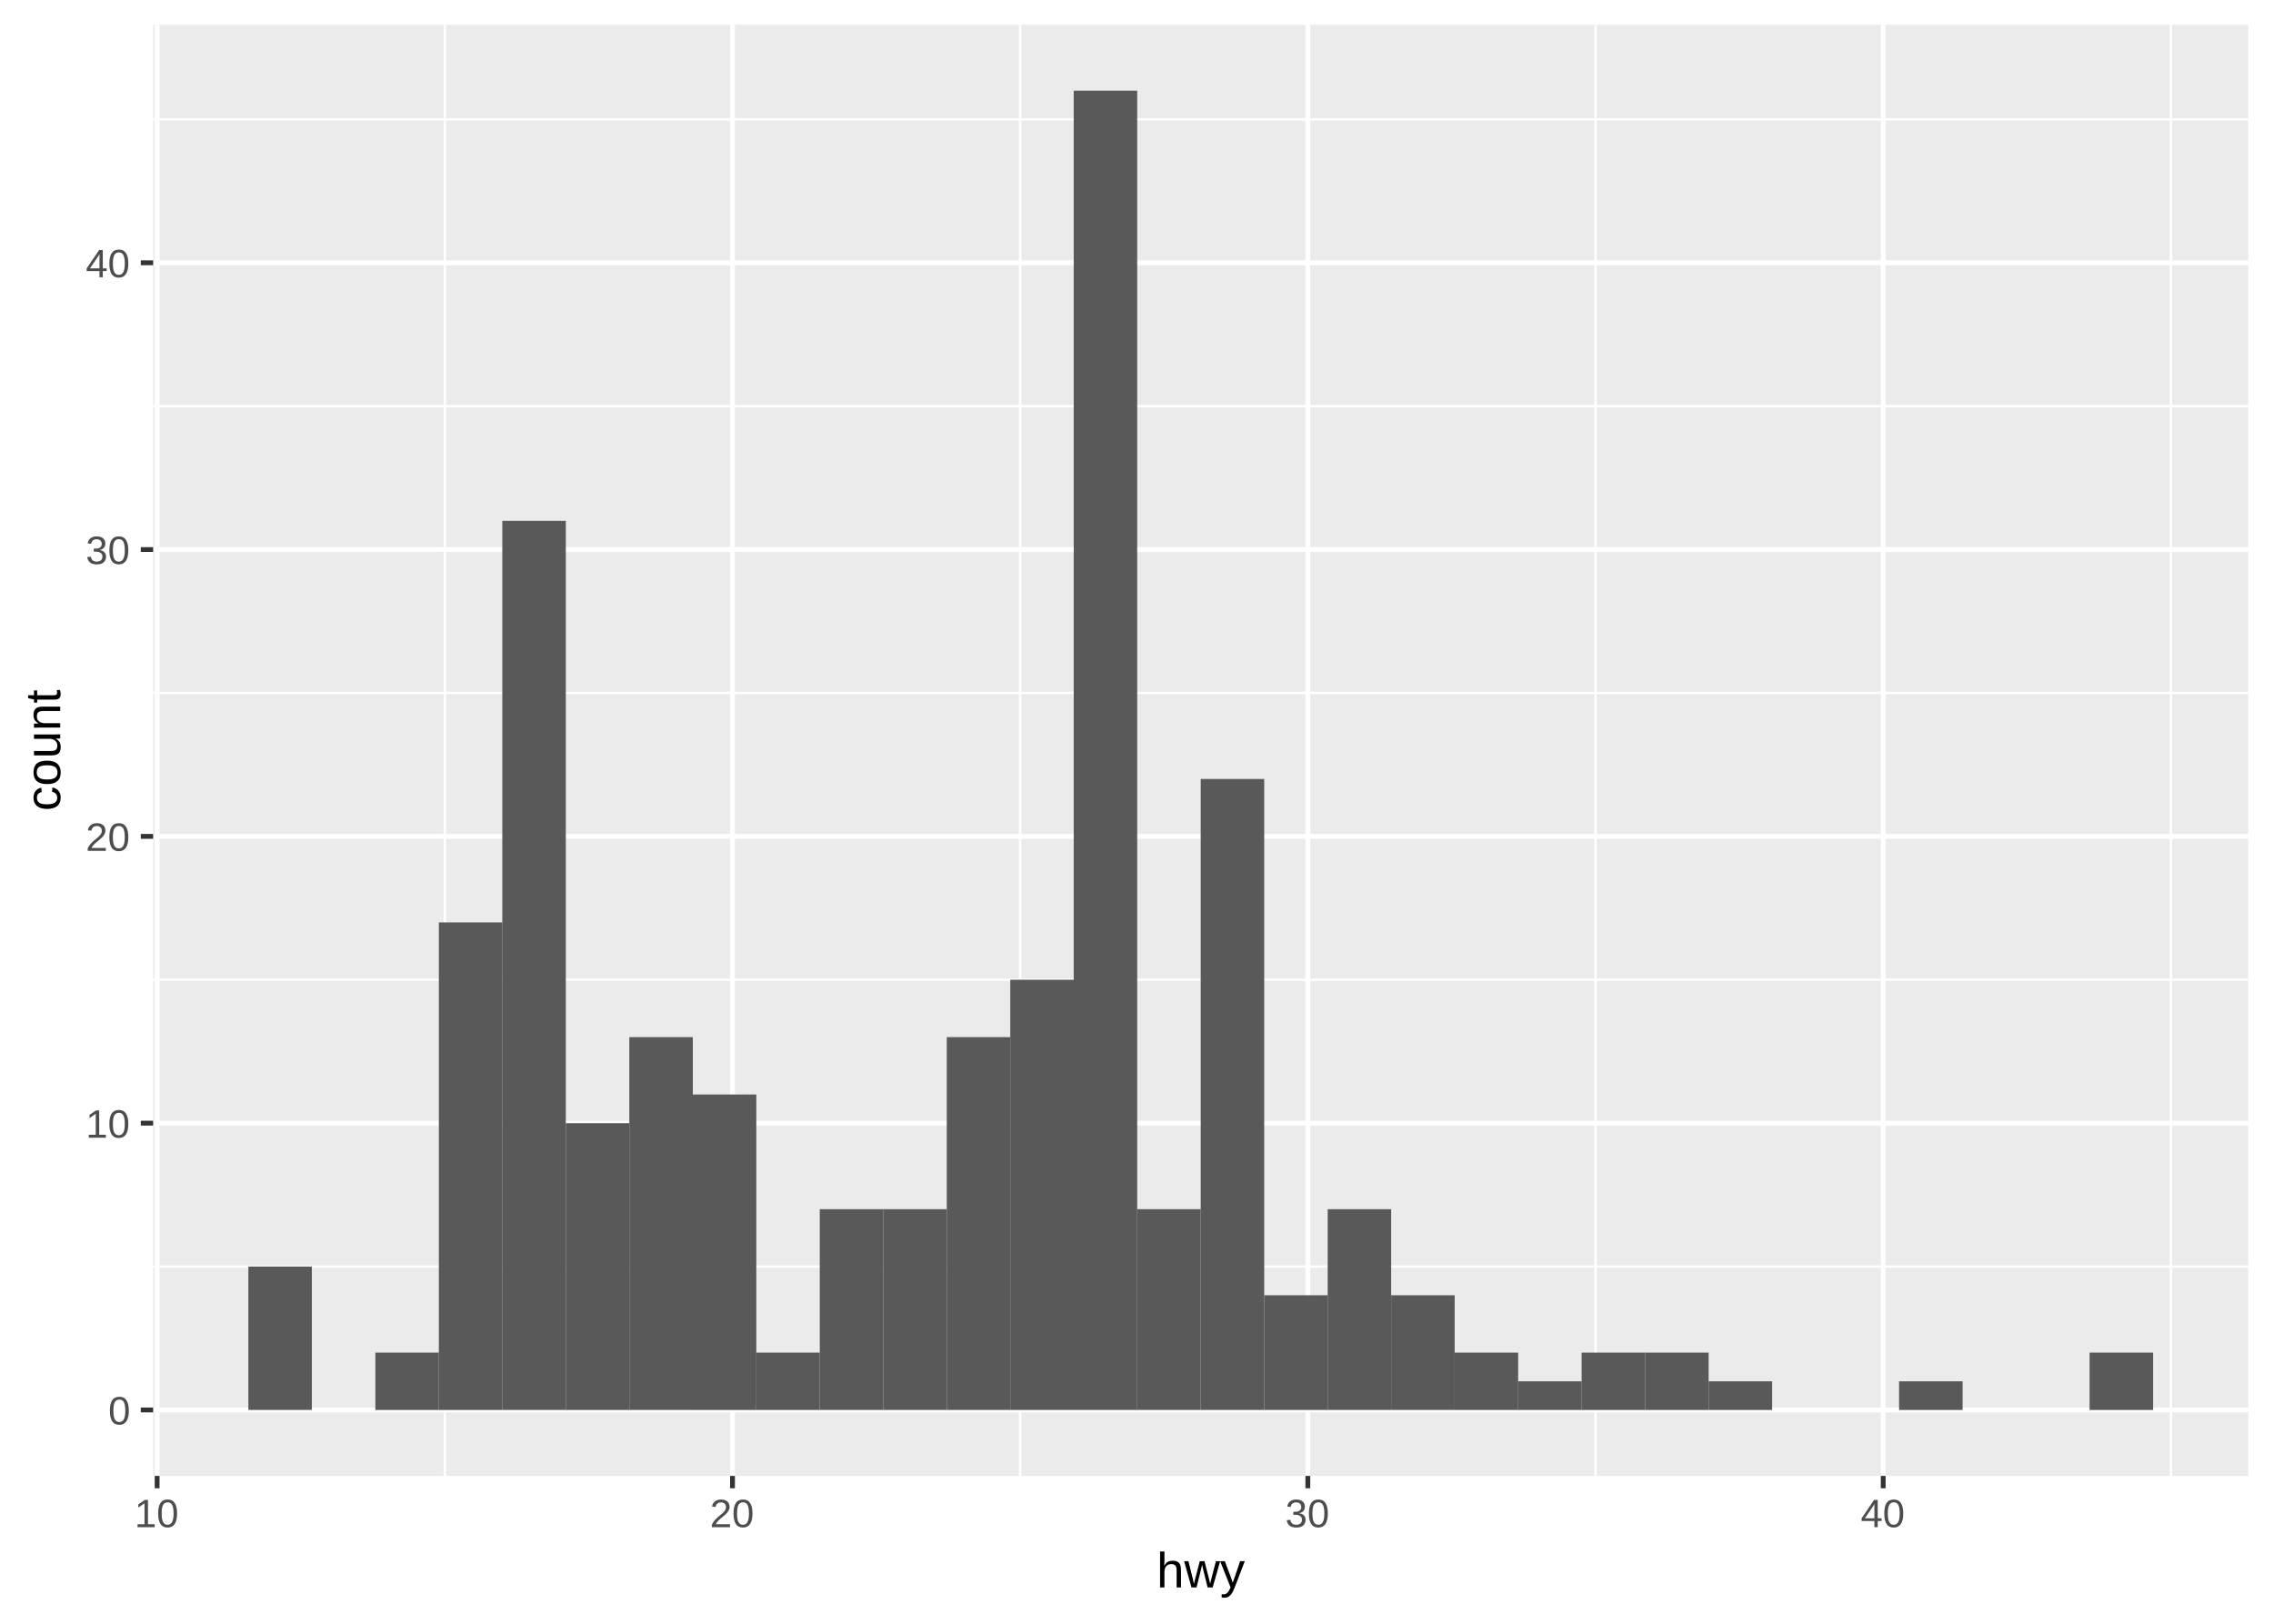
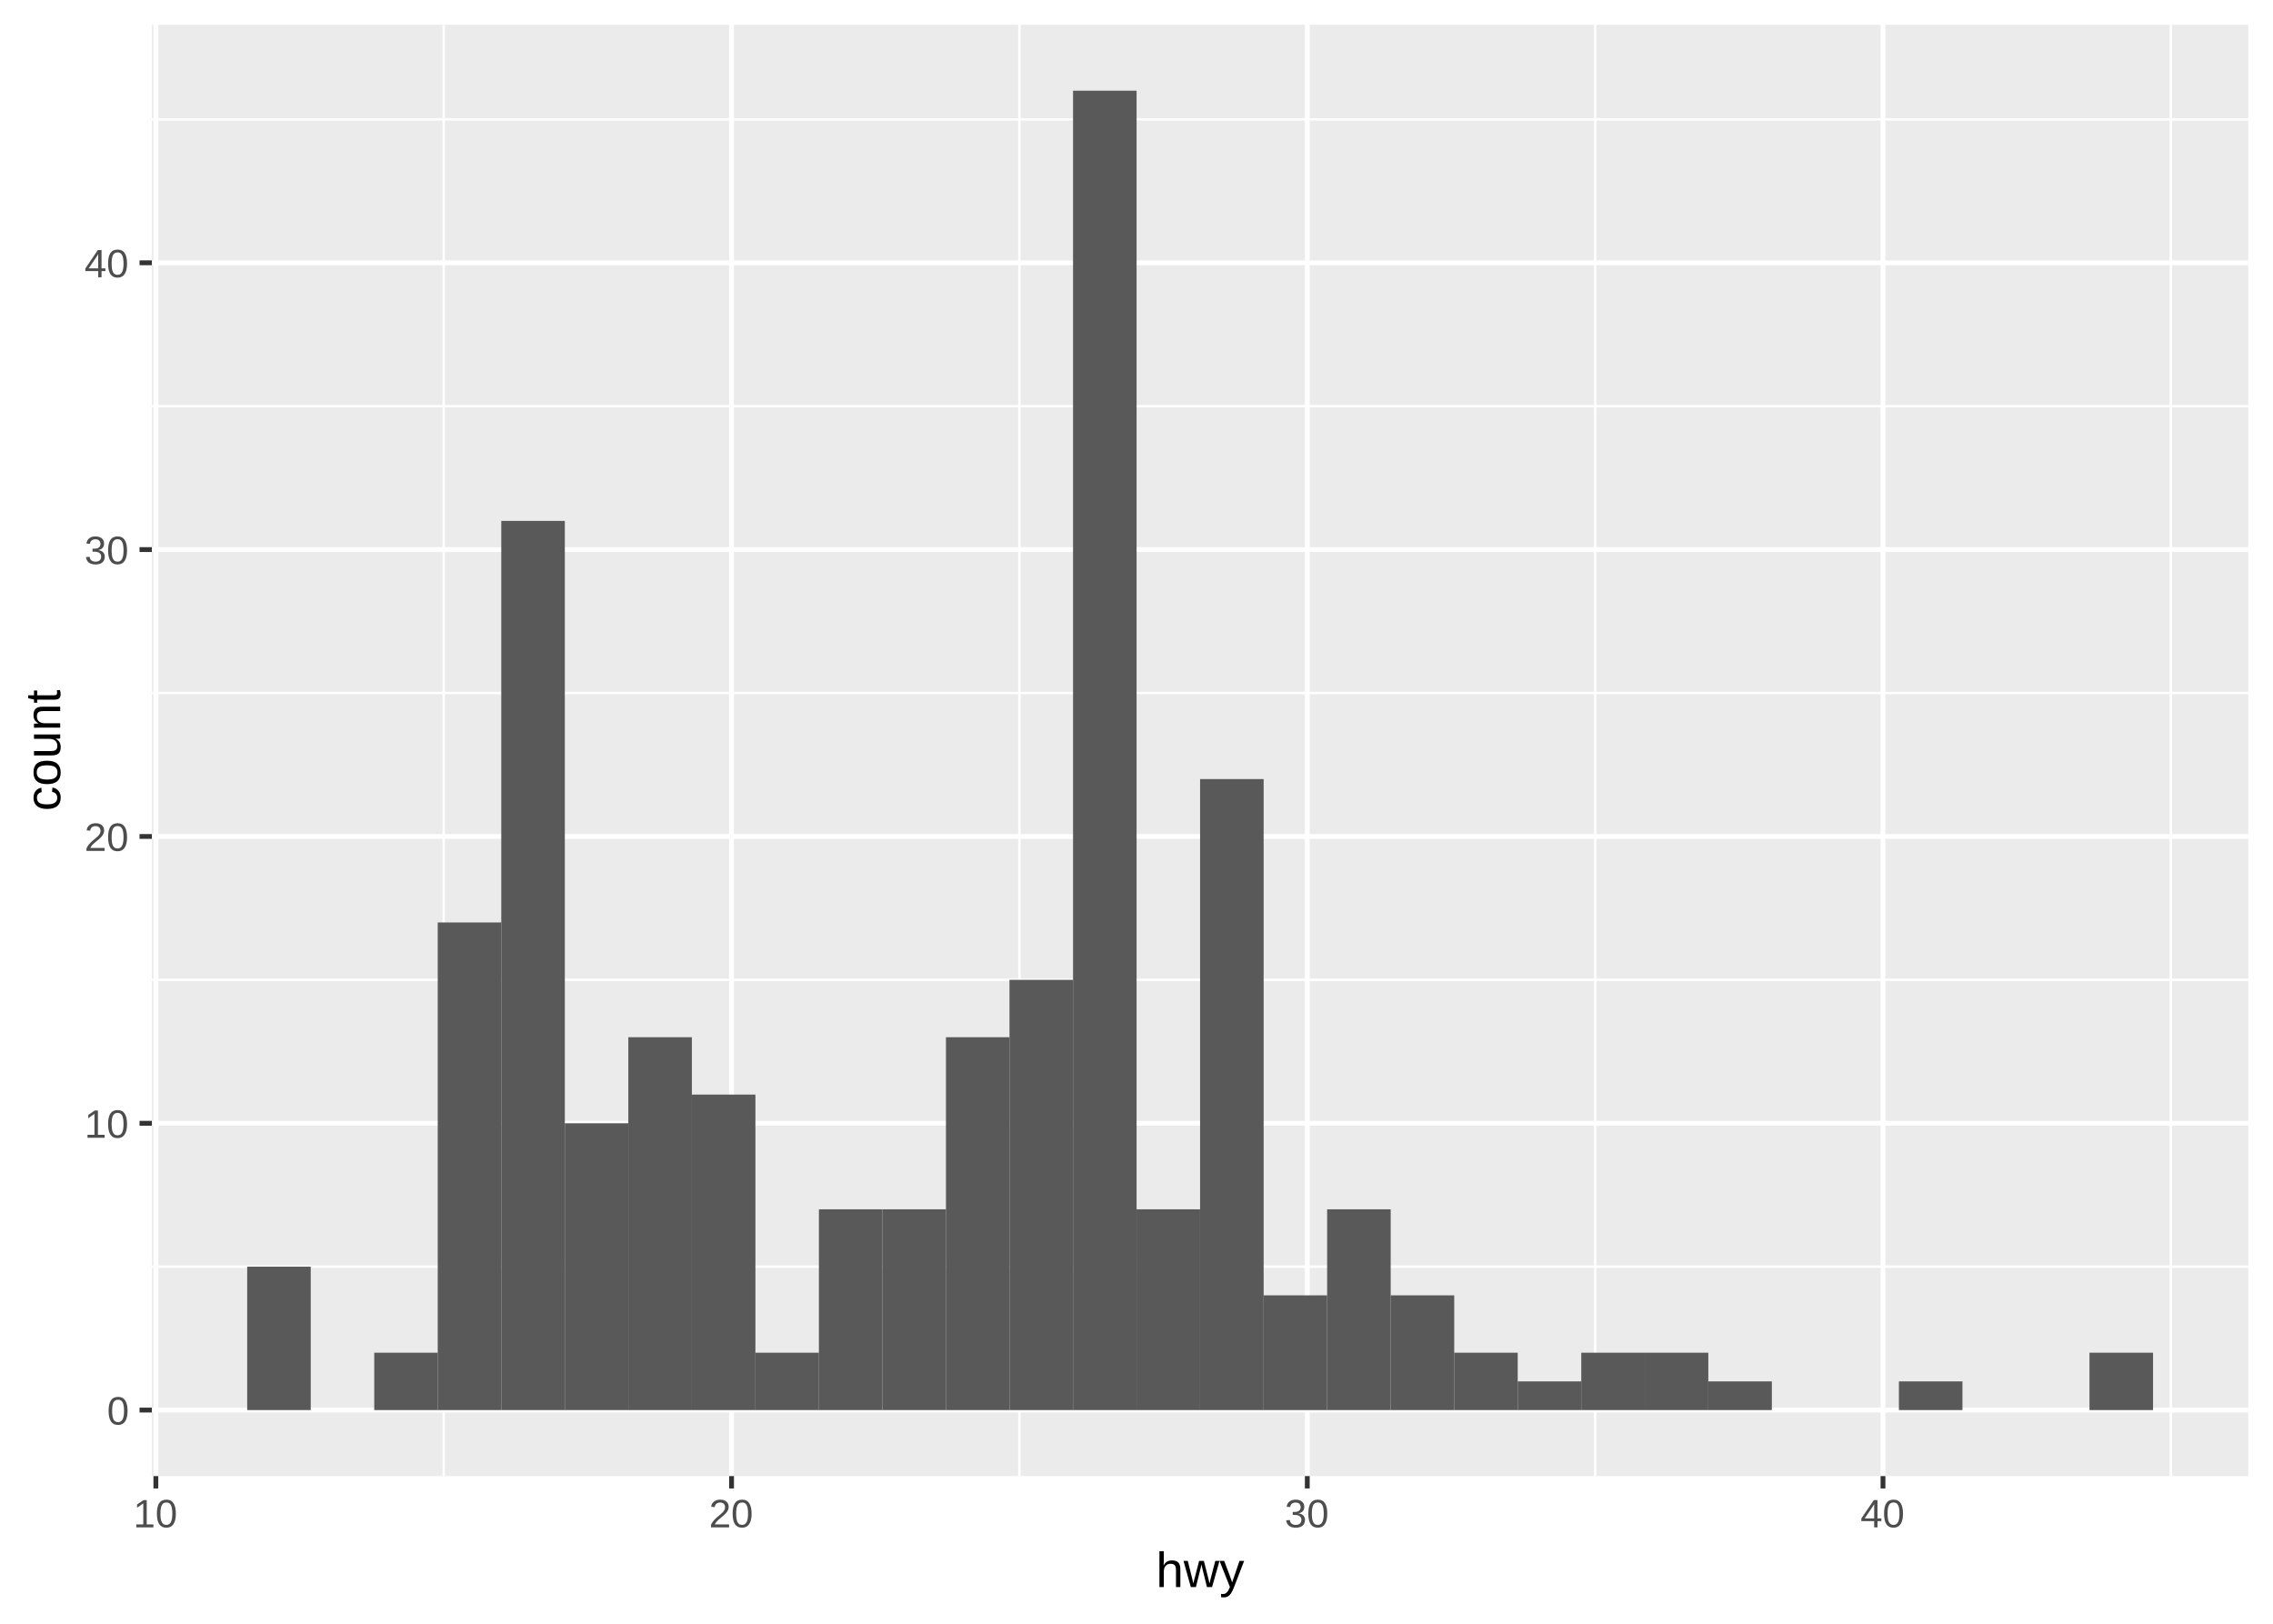
<svg xmlns="http://www.w3.org/2000/svg" viewBox="0 0 504.00 360.00">
  <defs>
    <style type="text/css">
    line, polyline, path, rect, circle {
      fill: none;
      stroke: #000000;
      stroke-linecap: round;
      stroke-linejoin: round;
      stroke-miterlimit: 10.00;
    }
  </style>
  </defs>
  <rect width="100%" height="100%" style="stroke: none; fill: #FFFFFF;" />
  <rect x="0.00" y="0.00" width="504.00" height="360.00" style="stroke-width: 1.07; stroke: #FFFFFF; fill: #FFFFFF;" />
  <defs>
-     <clipPath id="cpMzMuOTU2Mnw0OTguNTIxfDMyNy4yMjl8NS40Nzk0NQ==">
-       <rect x="33.96" y="5.48" width="464.56" height="321.75" />
+     <clipPath id="cpMzMuNjc2NHw0OTguNTIxfDMyNy4yNTd8NS40Nzk0NQ==">
+       <rect x="33.68" y="5.48" width="464.84" height="321.78" />
    </clipPath>
  </defs>
-   <rect x="33.96" y="5.48" width="464.56" height="321.75" style="stroke-width: 1.07; stroke: none; fill: #EBEBEB;" clip-path="url(#cpMzMuOTU2Mnw0OTguNTIxfDMyNy4yMjl8NS40Nzk0NQ==)" />
-   <polyline points="33.96,280.81 498.52,280.81 " style="stroke-width: 0.53; stroke: #FFFFFF; stroke-linecap: butt;" clip-path="url(#cpMzMuOTU2Mnw0OTguNTIxfDMyNy4yMjl8NS40Nzk0NQ==)" />
-   <polyline points="33.96,217.22 498.52,217.22 " style="stroke-width: 0.53; stroke: #FFFFFF; stroke-linecap: butt;" clip-path="url(#cpMzMuOTU2Mnw0OTguNTIxfDMyNy4yMjl8NS40Nzk0NQ==)" />
-   <polyline points="33.96,153.64 498.52,153.64 " style="stroke-width: 0.53; stroke: #FFFFFF; stroke-linecap: butt;" clip-path="url(#cpMzMuOTU2Mnw0OTguNTIxfDMyNy4yMjl8NS40Nzk0NQ==)" />
-   <polyline points="33.96,90.05 498.52,90.05 " style="stroke-width: 0.53; stroke: #FFFFFF; stroke-linecap: butt;" clip-path="url(#cpMzMuOTU2Mnw0OTguNTIxfDMyNy4yMjl8NS40Nzk0NQ==)" />
-   <polyline points="33.96,26.46 498.52,26.46 " style="stroke-width: 0.53; stroke: #FFFFFF; stroke-linecap: butt;" clip-path="url(#cpMzMuOTU2Mnw0OTguNTIxfDMyNy4yMjl8NS40Nzk0NQ==)" />
-   <polyline points="98.63,327.23 98.63,5.48 " style="stroke-width: 0.53; stroke: #FFFFFF; stroke-linecap: butt;" clip-path="url(#cpMzMuOTU2Mnw0OTguNTIxfDMyNy4yMjl8NS40Nzk0NQ==)" />
-   <polyline points="226.20,327.23 226.20,5.48 " style="stroke-width: 0.53; stroke: #FFFFFF; stroke-linecap: butt;" clip-path="url(#cpMzMuOTU2Mnw0OTguNTIxfDMyNy4yMjl8NS40Nzk0NQ==)" />
-   <polyline points="353.78,327.23 353.78,5.48 " style="stroke-width: 0.53; stroke: #FFFFFF; stroke-linecap: butt;" clip-path="url(#cpMzMuOTU2Mnw0OTguNTIxfDMyNy4yMjl8NS40Nzk0NQ==)" />
-   <polyline points="481.36,327.23 481.36,5.48 " style="stroke-width: 0.53; stroke: #FFFFFF; stroke-linecap: butt;" clip-path="url(#cpMzMuOTU2Mnw0OTguNTIxfDMyNy4yMjl8NS40Nzk0NQ==)" />
-   <polyline points="33.96,312.60 498.52,312.60 " style="stroke-width: 1.07; stroke: #FFFFFF; stroke-linecap: butt;" clip-path="url(#cpMzMuOTU2Mnw0OTguNTIxfDMyNy4yMjl8NS40Nzk0NQ==)" />
-   <polyline points="33.96,249.02 498.52,249.02 " style="stroke-width: 1.07; stroke: #FFFFFF; stroke-linecap: butt;" clip-path="url(#cpMzMuOTU2Mnw0OTguNTIxfDMyNy4yMjl8NS40Nzk0NQ==)" />
-   <polyline points="33.96,185.43 498.52,185.43 " style="stroke-width: 1.07; stroke: #FFFFFF; stroke-linecap: butt;" clip-path="url(#cpMzMuOTU2Mnw0OTguNTIxfDMyNy4yMjl8NS40Nzk0NQ==)" />
-   <polyline points="33.96,121.84 498.52,121.84 " style="stroke-width: 1.07; stroke: #FFFFFF; stroke-linecap: butt;" clip-path="url(#cpMzMuOTU2Mnw0OTguNTIxfDMyNy4yMjl8NS40Nzk0NQ==)" />
-   <polyline points="33.96,58.26 498.52,58.26 " style="stroke-width: 1.07; stroke: #FFFFFF; stroke-linecap: butt;" clip-path="url(#cpMzMuOTU2Mnw0OTguNTIxfDMyNy4yMjl8NS40Nzk0NQ==)" />
-   <polyline points="34.84,327.23 34.84,5.48 " style="stroke-width: 1.07; stroke: #FFFFFF; stroke-linecap: butt;" clip-path="url(#cpMzMuOTU2Mnw0OTguNTIxfDMyNy4yMjl8NS40Nzk0NQ==)" />
-   <polyline points="162.42,327.23 162.42,5.48 " style="stroke-width: 1.07; stroke: #FFFFFF; stroke-linecap: butt;" clip-path="url(#cpMzMuOTU2Mnw0OTguNTIxfDMyNy4yMjl8NS40Nzk0NQ==)" />
-   <polyline points="289.99,327.23 289.99,5.48 " style="stroke-width: 1.07; stroke: #FFFFFF; stroke-linecap: butt;" clip-path="url(#cpMzMuOTU2Mnw0OTguNTIxfDMyNy4yMjl8NS40Nzk0NQ==)" />
-   <polyline points="417.57,327.23 417.57,5.48 " style="stroke-width: 1.07; stroke: #FFFFFF; stroke-linecap: butt;" clip-path="url(#cpMzMuOTU2Mnw0OTguNTIxfDMyNy4yMjl8NS40Nzk0NQ==)" />
-   <rect x="55.07" y="280.81" width="14.08" height="31.79" style="stroke-width: 1.07; stroke: none; stroke-linecap: butt; fill: #595959;" clip-path="url(#cpMzMuOTU2Mnw0OTguNTIxfDMyNy4yMjl8NS40Nzk0NQ==)" />
-   <rect x="69.15" y="312.60" width="14.08" height="0.00" style="stroke-width: 1.07; stroke: none; stroke-linecap: butt; fill: #595959;" clip-path="url(#cpMzMuOTU2Mnw0OTguNTIxfDMyNy4yMjl8NS40Nzk0NQ==)" />
-   <rect x="83.23" y="299.89" width="14.08" height="12.72" style="stroke-width: 1.07; stroke: none; stroke-linecap: butt; fill: #595959;" clip-path="url(#cpMzMuOTU2Mnw0OTguNTIxfDMyNy4yMjl8NS40Nzk0NQ==)" />
-   <rect x="97.31" y="204.51" width="14.08" height="108.10" style="stroke-width: 1.07; stroke: none; stroke-linecap: butt; fill: #595959;" clip-path="url(#cpMzMuOTU2Mnw0OTguNTIxfDMyNy4yMjl8NS40Nzk0NQ==)" />
-   <rect x="111.38" y="115.48" width="14.08" height="197.12" style="stroke-width: 1.07; stroke: none; stroke-linecap: butt; fill: #595959;" clip-path="url(#cpMzMuOTU2Mnw0OTguNTIxfDMyNy4yMjl8NS40Nzk0NQ==)" />
-   <rect x="125.46" y="249.02" width="14.08" height="63.59" style="stroke-width: 1.07; stroke: none; stroke-linecap: butt; fill: #595959;" clip-path="url(#cpMzMuOTU2Mnw0OTguNTIxfDMyNy4yMjl8NS40Nzk0NQ==)" />
-   <rect x="139.54" y="229.94" width="14.08" height="82.66" style="stroke-width: 1.07; stroke: none; stroke-linecap: butt; fill: #595959;" clip-path="url(#cpMzMuOTU2Mnw0OTguNTIxfDMyNy4yMjl8NS40Nzk0NQ==)" />
-   <rect x="153.62" y="242.66" width="14.08" height="69.95" style="stroke-width: 1.07; stroke: none; stroke-linecap: butt; fill: #595959;" clip-path="url(#cpMzMuOTU2Mnw0OTguNTIxfDMyNy4yMjl8NS40Nzk0NQ==)" />
-   <rect x="167.69" y="299.89" width="14.08" height="12.72" style="stroke-width: 1.07; stroke: none; stroke-linecap: butt; fill: #595959;" clip-path="url(#cpMzMuOTU2Mnw0OTguNTIxfDMyNy4yMjl8NS40Nzk0NQ==)" />
-   <rect x="181.77" y="268.09" width="14.08" height="44.51" style="stroke-width: 1.07; stroke: none; stroke-linecap: butt; fill: #595959;" clip-path="url(#cpMzMuOTU2Mnw0OTguNTIxfDMyNy4yMjl8NS40Nzk0NQ==)" />
-   <rect x="195.85" y="268.09" width="14.08" height="44.51" style="stroke-width: 1.07; stroke: none; stroke-linecap: butt; fill: #595959;" clip-path="url(#cpMzMuOTU2Mnw0OTguNTIxfDMyNy4yMjl8NS40Nzk0NQ==)" />
-   <rect x="209.93" y="229.94" width="14.08" height="82.66" style="stroke-width: 1.07; stroke: none; stroke-linecap: butt; fill: #595959;" clip-path="url(#cpMzMuOTU2Mnw0OTguNTIxfDMyNy4yMjl8NS40Nzk0NQ==)" />
-   <rect x="224.01" y="217.22" width="14.08" height="95.38" style="stroke-width: 1.07; stroke: none; stroke-linecap: butt; fill: #595959;" clip-path="url(#cpMzMuOTU2Mnw0OTguNTIxfDMyNy4yMjl8NS40Nzk0NQ==)" />
-   <rect x="238.08" y="20.10" width="14.08" height="292.50" style="stroke-width: 1.07; stroke: none; stroke-linecap: butt; fill: #595959;" clip-path="url(#cpMzMuOTU2Mnw0OTguNTIxfDMyNy4yMjl8NS40Nzk0NQ==)" />
-   <rect x="252.16" y="268.09" width="14.08" height="44.51" style="stroke-width: 1.07; stroke: none; stroke-linecap: butt; fill: #595959;" clip-path="url(#cpMzMuOTU2Mnw0OTguNTIxfDMyNy4yMjl8NS40Nzk0NQ==)" />
-   <rect x="266.24" y="172.71" width="14.08" height="139.89" style="stroke-width: 1.07; stroke: none; stroke-linecap: butt; fill: #595959;" clip-path="url(#cpMzMuOTU2Mnw0OTguNTIxfDMyNy4yMjl8NS40Nzk0NQ==)" />
-   <rect x="280.32" y="287.17" width="14.08" height="25.43" style="stroke-width: 1.07; stroke: none; stroke-linecap: butt; fill: #595959;" clip-path="url(#cpMzMuOTU2Mnw0OTguNTIxfDMyNy4yMjl8NS40Nzk0NQ==)" />
-   <rect x="294.39" y="268.09" width="14.08" height="44.51" style="stroke-width: 1.07; stroke: none; stroke-linecap: butt; fill: #595959;" clip-path="url(#cpMzMuOTU2Mnw0OTguNTIxfDMyNy4yMjl8NS40Nzk0NQ==)" />
-   <rect x="308.47" y="287.17" width="14.08" height="25.43" style="stroke-width: 1.07; stroke: none; stroke-linecap: butt; fill: #595959;" clip-path="url(#cpMzMuOTU2Mnw0OTguNTIxfDMyNy4yMjl8NS40Nzk0NQ==)" />
-   <rect x="322.55" y="299.89" width="14.08" height="12.72" style="stroke-width: 1.07; stroke: none; stroke-linecap: butt; fill: #595959;" clip-path="url(#cpMzMuOTU2Mnw0OTguNTIxfDMyNy4yMjl8NS40Nzk0NQ==)" />
-   <rect x="336.63" y="306.25" width="14.08" height="6.36" style="stroke-width: 1.07; stroke: none; stroke-linecap: butt; fill: #595959;" clip-path="url(#cpMzMuOTU2Mnw0OTguNTIxfDMyNy4yMjl8NS40Nzk0NQ==)" />
-   <rect x="350.70" y="299.89" width="14.08" height="12.72" style="stroke-width: 1.07; stroke: none; stroke-linecap: butt; fill: #595959;" clip-path="url(#cpMzMuOTU2Mnw0OTguNTIxfDMyNy4yMjl8NS40Nzk0NQ==)" />
-   <rect x="364.78" y="299.89" width="14.08" height="12.72" style="stroke-width: 1.07; stroke: none; stroke-linecap: butt; fill: #595959;" clip-path="url(#cpMzMuOTU2Mnw0OTguNTIxfDMyNy4yMjl8NS40Nzk0NQ==)" />
-   <rect x="378.86" y="306.25" width="14.08" height="6.36" style="stroke-width: 1.07; stroke: none; stroke-linecap: butt; fill: #595959;" clip-path="url(#cpMzMuOTU2Mnw0OTguNTIxfDMyNy4yMjl8NS40Nzk0NQ==)" />
-   <rect x="392.94" y="312.60" width="14.08" height="0.00" style="stroke-width: 1.07; stroke: none; stroke-linecap: butt; fill: #595959;" clip-path="url(#cpMzMuOTU2Mnw0OTguNTIxfDMyNy4yMjl8NS40Nzk0NQ==)" />
-   <rect x="407.02" y="312.60" width="14.08" height="0.00" style="stroke-width: 1.07; stroke: none; stroke-linecap: butt; fill: #595959;" clip-path="url(#cpMzMuOTU2Mnw0OTguNTIxfDMyNy4yMjl8NS40Nzk0NQ==)" />
-   <rect x="421.09" y="306.25" width="14.08" height="6.36" style="stroke-width: 1.07; stroke: none; stroke-linecap: butt; fill: #595959;" clip-path="url(#cpMzMuOTU2Mnw0OTguNTIxfDMyNy4yMjl8NS40Nzk0NQ==)" />
-   <rect x="435.17" y="312.60" width="14.08" height="0.00" style="stroke-width: 1.07; stroke: none; stroke-linecap: butt; fill: #595959;" clip-path="url(#cpMzMuOTU2Mnw0OTguNTIxfDMyNy4yMjl8NS40Nzk0NQ==)" />
-   <rect x="449.25" y="312.60" width="14.08" height="0.00" style="stroke-width: 1.07; stroke: none; stroke-linecap: butt; fill: #595959;" clip-path="url(#cpMzMuOTU2Mnw0OTguNTIxfDMyNy4yMjl8NS40Nzk0NQ==)" />
-   <rect x="463.33" y="299.89" width="14.08" height="12.72" style="stroke-width: 1.07; stroke: none; stroke-linecap: butt; fill: #595959;" clip-path="url(#cpMzMuOTU2Mnw0OTguNTIxfDMyNy4yMjl8NS40Nzk0NQ==)" />
+   <rect x="33.68" y="5.48" width="464.84" height="321.78" style="stroke-width: 1.07; stroke: none; fill: #EBEBEB;" clip-path="url(#cpMzMuNjc2NHw0OTguNTIxfDMyNy4yNTd8NS40Nzk0NQ==)" />
+   <polyline points="33.68,280.83 498.52,280.83 " style="stroke-width: 0.53; stroke: #FFFFFF; stroke-linecap: butt;" clip-path="url(#cpMzMuNjc2NHw0OTguNTIxfDMyNy4yNTd8NS40Nzk0NQ==)" />
+   <polyline points="33.68,217.24 498.52,217.24 " style="stroke-width: 0.53; stroke: #FFFFFF; stroke-linecap: butt;" clip-path="url(#cpMzMuNjc2NHw0OTguNTIxfDMyNy4yNTd8NS40Nzk0NQ==)" />
+   <polyline points="33.68,153.65 498.52,153.65 " style="stroke-width: 0.53; stroke: #FFFFFF; stroke-linecap: butt;" clip-path="url(#cpMzMuNjc2NHw0OTguNTIxfDMyNy4yNTd8NS40Nzk0NQ==)" />
+   <polyline points="33.68,90.06 498.52,90.06 " style="stroke-width: 0.53; stroke: #FFFFFF; stroke-linecap: butt;" clip-path="url(#cpMzMuNjc2NHw0OTguNTIxfDMyNy4yNTd8NS40Nzk0NQ==)" />
+   <polyline points="33.68,26.46 498.52,26.46 " style="stroke-width: 0.53; stroke: #FFFFFF; stroke-linecap: butt;" clip-path="url(#cpMzMuNjc2NHw0OTguNTIxfDMyNy4yNTd8NS40Nzk0NQ==)" />
+   <polyline points="98.38,327.26 98.38,5.48 " style="stroke-width: 0.53; stroke: #FFFFFF; stroke-linecap: butt;" clip-path="url(#cpMzMuNjc2NHw0OTguNTIxfDMyNy4yNTd8NS40Nzk0NQ==)" />
+   <polyline points="226.04,327.26 226.04,5.48 " style="stroke-width: 0.53; stroke: #FFFFFF; stroke-linecap: butt;" clip-path="url(#cpMzMuNjc2NHw0OTguNTIxfDMyNy4yNTd8NS40Nzk0NQ==)" />
+   <polyline points="353.70,327.26 353.70,5.48 " style="stroke-width: 0.53; stroke: #FFFFFF; stroke-linecap: butt;" clip-path="url(#cpMzMuNjc2NHw0OTguNTIxfDMyNy4yNTd8NS40Nzk0NQ==)" />
+   <polyline points="481.35,327.26 481.35,5.48 " style="stroke-width: 0.53; stroke: #FFFFFF; stroke-linecap: butt;" clip-path="url(#cpMzMuNjc2NHw0OTguNTIxfDMyNy4yNTd8NS40Nzk0NQ==)" />
+   <polyline points="33.68,312.63 498.52,312.63 " style="stroke-width: 1.07; stroke: #FFFFFF; stroke-linecap: butt;" clip-path="url(#cpMzMuNjc2NHw0OTguNTIxfDMyNy4yNTd8NS40Nzk0NQ==)" />
+   <polyline points="33.68,249.04 498.52,249.04 " style="stroke-width: 1.07; stroke: #FFFFFF; stroke-linecap: butt;" clip-path="url(#cpMzMuNjc2NHw0OTguNTIxfDMyNy4yNTd8NS40Nzk0NQ==)" />
+   <polyline points="33.68,185.45 498.52,185.45 " style="stroke-width: 1.07; stroke: #FFFFFF; stroke-linecap: butt;" clip-path="url(#cpMzMuNjc2NHw0OTguNTIxfDMyNy4yNTd8NS40Nzk0NQ==)" />
+   <polyline points="33.68,121.85 498.52,121.85 " style="stroke-width: 1.07; stroke: #FFFFFF; stroke-linecap: butt;" clip-path="url(#cpMzMuNjc2NHw0OTguNTIxfDMyNy4yNTd8NS40Nzk0NQ==)" />
+   <polyline points="33.68,58.26 498.52,58.26 " style="stroke-width: 1.07; stroke: #FFFFFF; stroke-linecap: butt;" clip-path="url(#cpMzMuNjc2NHw0OTguNTIxfDMyNy4yNTd8NS40Nzk0NQ==)" />
+   <polyline points="34.56,327.26 34.56,5.48 " style="stroke-width: 1.07; stroke: #FFFFFF; stroke-linecap: butt;" clip-path="url(#cpMzMuNjc2NHw0OTguNTIxfDMyNy4yNTd8NS40Nzk0NQ==)" />
+   <polyline points="162.21,327.26 162.21,5.48 " style="stroke-width: 1.07; stroke: #FFFFFF; stroke-linecap: butt;" clip-path="url(#cpMzMuNjc2NHw0OTguNTIxfDMyNy4yNTd8NS40Nzk0NQ==)" />
+   <polyline points="289.87,327.26 289.87,5.48 " style="stroke-width: 1.07; stroke: #FFFFFF; stroke-linecap: butt;" clip-path="url(#cpMzMuNjc2NHw0OTguNTIxfDMyNy4yNTd8NS40Nzk0NQ==)" />
+   <polyline points="417.52,327.26 417.52,5.48 " style="stroke-width: 1.07; stroke: #FFFFFF; stroke-linecap: butt;" clip-path="url(#cpMzMuNjc2NHw0OTguNTIxfDMyNy4yNTd8NS40Nzk0NQ==)" />
+   <rect x="54.81" y="280.83" width="14.09" height="31.80" style="stroke-width: 1.07; stroke: none; stroke-linecap: butt; fill: #595959;" clip-path="url(#cpMzMuNjc2NHw0OTguNTIxfDMyNy4yNTd8NS40Nzk0NQ==)" />
+   <rect x="68.89" y="312.63" width="14.09" height="0.00" style="stroke-width: 1.07; stroke: none; stroke-linecap: butt; fill: #595959;" clip-path="url(#cpMzMuNjc2NHw0OTguNTIxfDMyNy4yNTd8NS40Nzk0NQ==)" />
+   <rect x="82.98" y="299.91" width="14.09" height="12.72" style="stroke-width: 1.07; stroke: none; stroke-linecap: butt; fill: #595959;" clip-path="url(#cpMzMuNjc2NHw0OTguNTIxfDMyNy4yNTd8NS40Nzk0NQ==)" />
+   <rect x="97.06" y="204.52" width="14.09" height="108.11" style="stroke-width: 1.07; stroke: none; stroke-linecap: butt; fill: #595959;" clip-path="url(#cpMzMuNjc2NHw0OTguNTIxfDMyNy4yNTd8NS40Nzk0NQ==)" />
+   <rect x="111.15" y="115.49" width="14.09" height="197.14" style="stroke-width: 1.07; stroke: none; stroke-linecap: butt; fill: #595959;" clip-path="url(#cpMzMuNjc2NHw0OTguNTIxfDMyNy4yNTd8NS40Nzk0NQ==)" />
+   <rect x="125.24" y="249.04" width="14.09" height="63.59" style="stroke-width: 1.07; stroke: none; stroke-linecap: butt; fill: #595959;" clip-path="url(#cpMzMuNjc2NHw0OTguNTIxfDMyNy4yNTd8NS40Nzk0NQ==)" />
+   <rect x="139.32" y="229.96" width="14.09" height="82.67" style="stroke-width: 1.07; stroke: none; stroke-linecap: butt; fill: #595959;" clip-path="url(#cpMzMuNjc2NHw0OTguNTIxfDMyNy4yNTd8NS40Nzk0NQ==)" />
+   <rect x="153.41" y="242.68" width="14.09" height="69.95" style="stroke-width: 1.07; stroke: none; stroke-linecap: butt; fill: #595959;" clip-path="url(#cpMzMuNjc2NHw0OTguNTIxfDMyNy4yNTd8NS40Nzk0NQ==)" />
+   <rect x="167.50" y="299.91" width="14.09" height="12.72" style="stroke-width: 1.07; stroke: none; stroke-linecap: butt; fill: #595959;" clip-path="url(#cpMzMuNjc2NHw0OTguNTIxfDMyNy4yNTd8NS40Nzk0NQ==)" />
+   <rect x="181.58" y="268.12" width="14.09" height="44.51" style="stroke-width: 1.07; stroke: none; stroke-linecap: butt; fill: #595959;" clip-path="url(#cpMzMuNjc2NHw0OTguNTIxfDMyNy4yNTd8NS40Nzk0NQ==)" />
+   <rect x="195.67" y="268.12" width="14.09" height="44.51" style="stroke-width: 1.07; stroke: none; stroke-linecap: butt; fill: #595959;" clip-path="url(#cpMzMuNjc2NHw0OTguNTIxfDMyNy4yNTd8NS40Nzk0NQ==)" />
+   <rect x="209.75" y="229.96" width="14.09" height="82.67" style="stroke-width: 1.07; stroke: none; stroke-linecap: butt; fill: #595959;" clip-path="url(#cpMzMuNjc2NHw0OTguNTIxfDMyNy4yNTd8NS40Nzk0NQ==)" />
+   <rect x="223.84" y="217.24" width="14.09" height="95.39" style="stroke-width: 1.07; stroke: none; stroke-linecap: butt; fill: #595959;" clip-path="url(#cpMzMuNjc2NHw0OTguNTIxfDMyNy4yNTd8NS40Nzk0NQ==)" />
+   <rect x="237.93" y="20.11" width="14.09" height="292.52" style="stroke-width: 1.07; stroke: none; stroke-linecap: butt; fill: #595959;" clip-path="url(#cpMzMuNjc2NHw0OTguNTIxfDMyNy4yNTd8NS40Nzk0NQ==)" />
+   <rect x="252.01" y="268.12" width="14.09" height="44.51" style="stroke-width: 1.07; stroke: none; stroke-linecap: butt; fill: #595959;" clip-path="url(#cpMzMuNjc2NHw0OTguNTIxfDMyNy4yNTd8NS40Nzk0NQ==)" />
+   <rect x="266.10" y="172.73" width="14.09" height="139.90" style="stroke-width: 1.07; stroke: none; stroke-linecap: butt; fill: #595959;" clip-path="url(#cpMzMuNjc2NHw0OTguNTIxfDMyNy4yNTd8NS40Nzk0NQ==)" />
+   <rect x="280.18" y="287.19" width="14.09" height="25.44" style="stroke-width: 1.07; stroke: none; stroke-linecap: butt; fill: #595959;" clip-path="url(#cpMzMuNjc2NHw0OTguNTIxfDMyNy4yNTd8NS40Nzk0NQ==)" />
+   <rect x="294.27" y="268.12" width="14.09" height="44.51" style="stroke-width: 1.07; stroke: none; stroke-linecap: butt; fill: #595959;" clip-path="url(#cpMzMuNjc2NHw0OTguNTIxfDMyNy4yNTd8NS40Nzk0NQ==)" />
+   <rect x="308.36" y="287.19" width="14.09" height="25.44" style="stroke-width: 1.07; stroke: none; stroke-linecap: butt; fill: #595959;" clip-path="url(#cpMzMuNjc2NHw0OTguNTIxfDMyNy4yNTd8NS40Nzk0NQ==)" />
+   <rect x="322.44" y="299.91" width="14.09" height="12.72" style="stroke-width: 1.07; stroke: none; stroke-linecap: butt; fill: #595959;" clip-path="url(#cpMzMuNjc2NHw0OTguNTIxfDMyNy4yNTd8NS40Nzk0NQ==)" />
+   <rect x="336.53" y="306.27" width="14.09" height="6.36" style="stroke-width: 1.07; stroke: none; stroke-linecap: butt; fill: #595959;" clip-path="url(#cpMzMuNjc2NHw0OTguNTIxfDMyNy4yNTd8NS40Nzk0NQ==)" />
+   <rect x="350.62" y="299.91" width="14.09" height="12.72" style="stroke-width: 1.07; stroke: none; stroke-linecap: butt; fill: #595959;" clip-path="url(#cpMzMuNjc2NHw0OTguNTIxfDMyNy4yNTd8NS40Nzk0NQ==)" />
+   <rect x="364.70" y="299.91" width="14.09" height="12.72" style="stroke-width: 1.07; stroke: none; stroke-linecap: butt; fill: #595959;" clip-path="url(#cpMzMuNjc2NHw0OTguNTIxfDMyNy4yNTd8NS40Nzk0NQ==)" />
+   <rect x="378.79" y="306.27" width="14.09" height="6.36" style="stroke-width: 1.07; stroke: none; stroke-linecap: butt; fill: #595959;" clip-path="url(#cpMzMuNjc2NHw0OTguNTIxfDMyNy4yNTd8NS40Nzk0NQ==)" />
+   <rect x="392.87" y="312.63" width="14.09" height="0.00" style="stroke-width: 1.07; stroke: none; stroke-linecap: butt; fill: #595959;" clip-path="url(#cpMzMuNjc2NHw0OTguNTIxfDMyNy4yNTd8NS40Nzk0NQ==)" />
+   <rect x="406.96" y="312.63" width="14.09" height="0.00" style="stroke-width: 1.07; stroke: none; stroke-linecap: butt; fill: #595959;" clip-path="url(#cpMzMuNjc2NHw0OTguNTIxfDMyNy4yNTd8NS40Nzk0NQ==)" />
+   <rect x="421.05" y="306.27" width="14.09" height="6.36" style="stroke-width: 1.07; stroke: none; stroke-linecap: butt; fill: #595959;" clip-path="url(#cpMzMuNjc2NHw0OTguNTIxfDMyNy4yNTd8NS40Nzk0NQ==)" />
+   <rect x="435.13" y="312.63" width="14.09" height="0.00" style="stroke-width: 1.07; stroke: none; stroke-linecap: butt; fill: #595959;" clip-path="url(#cpMzMuNjc2NHw0OTguNTIxfDMyNy4yNTd8NS40Nzk0NQ==)" />
+   <rect x="449.22" y="312.63" width="14.09" height="0.00" style="stroke-width: 1.07; stroke: none; stroke-linecap: butt; fill: #595959;" clip-path="url(#cpMzMuNjc2NHw0OTguNTIxfDMyNy4yNTd8NS40Nzk0NQ==)" />
+   <rect x="463.31" y="299.91" width="14.09" height="12.72" style="stroke-width: 1.07; stroke: none; stroke-linecap: butt; fill: #595959;" clip-path="url(#cpMzMuNjc2NHw0OTguNTIxfDMyNy4yNTd8NS40Nzk0NQ==)" />
  <defs>
    <clipPath id="cpMHw1MDR8MzYwfDA=">
      <rect x="0.00" y="0.00" width="504.00" height="360.00" />
    </clipPath>
  </defs>
  <g clip-path="url(#cpMHw1MDR8MzYwfDA=)">
-     <text x="24.02" y="315.82" style="font-size: 8.80px; fill: #4D4D4D; font-family: Arial;" textLength="5.01px" lengthAdjust="spacingAndGlyphs">0</text>
+     <text x="23.74" y="315.85" style="font-size: 8.80px; fill: #4D4D4D; font-family: Arial;" textLength="5.01px" lengthAdjust="spacingAndGlyphs">0</text>
  </g>
  <g clip-path="url(#cpMHw1MDR8MzYwfDA=)">
-     <text x="19.01" y="252.24" style="font-size: 8.80px; fill: #4D4D4D; font-family: Arial;" textLength="10.01px" lengthAdjust="spacingAndGlyphs">10</text>
+     <text x="18.73" y="252.26" style="font-size: 8.80px; fill: #4D4D4D; font-family: Arial;" textLength="10.01px" lengthAdjust="spacingAndGlyphs">10</text>
  </g>
  <g clip-path="url(#cpMHw1MDR8MzYwfDA=)">
-     <text x="19.01" y="188.65" style="font-size: 8.80px; fill: #4D4D4D; font-family: Arial;" textLength="10.01px" lengthAdjust="spacingAndGlyphs">20</text>
+     <text x="18.73" y="188.66" style="font-size: 8.80px; fill: #4D4D4D; font-family: Arial;" textLength="10.01px" lengthAdjust="spacingAndGlyphs">20</text>
  </g>
  <g clip-path="url(#cpMHw1MDR8MzYwfDA=)">
-     <text x="19.01" y="125.06" style="font-size: 8.80px; fill: #4D4D4D; font-family: Arial;" textLength="10.01px" lengthAdjust="spacingAndGlyphs">30</text>
+     <text x="18.73" y="125.07" style="font-size: 8.80px; fill: #4D4D4D; font-family: Arial;" textLength="10.01px" lengthAdjust="spacingAndGlyphs">30</text>
  </g>
  <g clip-path="url(#cpMHw1MDR8MzYwfDA=)">
-     <text x="19.01" y="61.48" style="font-size: 8.80px; fill: #4D4D4D; font-family: Arial;" textLength="10.01px" lengthAdjust="spacingAndGlyphs">40</text>
+     <text x="18.73" y="61.48" style="font-size: 8.80px; fill: #4D4D4D; font-family: Arial;" textLength="10.01px" lengthAdjust="spacingAndGlyphs">40</text>
  </g>
-   <polyline points="31.22,312.60 33.96,312.60 " style="stroke-width: 1.07; stroke: #333333; stroke-linecap: butt;" clip-path="url(#cpMHw1MDR8MzYwfDA=)" />
-   <polyline points="31.22,249.02 33.96,249.02 " style="stroke-width: 1.07; stroke: #333333; stroke-linecap: butt;" clip-path="url(#cpMHw1MDR8MzYwfDA=)" />
-   <polyline points="31.22,185.43 33.96,185.43 " style="stroke-width: 1.07; stroke: #333333; stroke-linecap: butt;" clip-path="url(#cpMHw1MDR8MzYwfDA=)" />
-   <polyline points="31.22,121.84 33.96,121.84 " style="stroke-width: 1.07; stroke: #333333; stroke-linecap: butt;" clip-path="url(#cpMHw1MDR8MzYwfDA=)" />
-   <polyline points="31.22,58.26 33.96,58.26 " style="stroke-width: 1.07; stroke: #333333; stroke-linecap: butt;" clip-path="url(#cpMHw1MDR8MzYwfDA=)" />
-   <polyline points="34.84,329.97 34.84,327.23 " style="stroke-width: 1.07; stroke: #333333; stroke-linecap: butt;" clip-path="url(#cpMHw1MDR8MzYwfDA=)" />
-   <polyline points="162.42,329.97 162.42,327.23 " style="stroke-width: 1.07; stroke: #333333; stroke-linecap: butt;" clip-path="url(#cpMHw1MDR8MzYwfDA=)" />
-   <polyline points="289.99,329.97 289.99,327.23 " style="stroke-width: 1.07; stroke: #333333; stroke-linecap: butt;" clip-path="url(#cpMHw1MDR8MzYwfDA=)" />
-   <polyline points="417.57,329.97 417.57,327.23 " style="stroke-width: 1.07; stroke: #333333; stroke-linecap: butt;" clip-path="url(#cpMHw1MDR8MzYwfDA=)" />
+   <polyline points="30.94,312.63 33.68,312.63 " style="stroke-width: 1.07; stroke: #333333; stroke-linecap: butt;" clip-path="url(#cpMHw1MDR8MzYwfDA=)" />
+   <polyline points="30.94,249.04 33.68,249.04 " style="stroke-width: 1.07; stroke: #333333; stroke-linecap: butt;" clip-path="url(#cpMHw1MDR8MzYwfDA=)" />
+   <polyline points="30.94,185.45 33.68,185.45 " style="stroke-width: 1.07; stroke: #333333; stroke-linecap: butt;" clip-path="url(#cpMHw1MDR8MzYwfDA=)" />
+   <polyline points="30.94,121.85 33.68,121.85 " style="stroke-width: 1.07; stroke: #333333; stroke-linecap: butt;" clip-path="url(#cpMHw1MDR8MzYwfDA=)" />
+   <polyline points="30.94,58.26 33.68,58.26 " style="stroke-width: 1.07; stroke: #333333; stroke-linecap: butt;" clip-path="url(#cpMHw1MDR8MzYwfDA=)" />
+   <polyline points="34.56,330.00 34.56,327.26 " style="stroke-width: 1.07; stroke: #333333; stroke-linecap: butt;" clip-path="url(#cpMHw1MDR8MzYwfDA=)" />
+   <polyline points="162.21,330.00 162.21,327.26 " style="stroke-width: 1.07; stroke: #333333; stroke-linecap: butt;" clip-path="url(#cpMHw1MDR8MzYwfDA=)" />
+   <polyline points="289.87,330.00 289.87,327.26 " style="stroke-width: 1.07; stroke: #333333; stroke-linecap: butt;" clip-path="url(#cpMHw1MDR8MzYwfDA=)" />
+   <polyline points="417.52,330.00 417.52,327.26 " style="stroke-width: 1.07; stroke: #333333; stroke-linecap: butt;" clip-path="url(#cpMHw1MDR8MzYwfDA=)" />
  <g clip-path="url(#cpMHw1MDR8MzYwfDA=)">
-     <text x="29.83" y="338.60" style="font-size: 8.80px; fill: #4D4D4D; font-family: Arial;" textLength="10.01px" lengthAdjust="spacingAndGlyphs">10</text>
+     <text x="29.55" y="338.63" style="font-size: 8.80px; fill: #4D4D4D; font-family: Arial;" textLength="10.01px" lengthAdjust="spacingAndGlyphs">10</text>
  </g>
  <g clip-path="url(#cpMHw1MDR8MzYwfDA=)">
-     <text x="157.41" y="338.60" style="font-size: 8.80px; fill: #4D4D4D; font-family: Arial;" textLength="10.01px" lengthAdjust="spacingAndGlyphs">20</text>
+     <text x="157.21" y="338.63" style="font-size: 8.80px; fill: #4D4D4D; font-family: Arial;" textLength="10.01px" lengthAdjust="spacingAndGlyphs">20</text>
  </g>
  <g clip-path="url(#cpMHw1MDR8MzYwfDA=)">
-     <text x="284.99" y="338.60" style="font-size: 8.80px; fill: #4D4D4D; font-family: Arial;" textLength="10.01px" lengthAdjust="spacingAndGlyphs">30</text>
+     <text x="284.86" y="338.63" style="font-size: 8.80px; fill: #4D4D4D; font-family: Arial;" textLength="10.01px" lengthAdjust="spacingAndGlyphs">30</text>
  </g>
  <g clip-path="url(#cpMHw1MDR8MzYwfDA=)">
-     <text x="412.57" y="338.60" style="font-size: 8.80px; fill: #4D4D4D; font-family: Arial;" textLength="10.01px" lengthAdjust="spacingAndGlyphs">40</text>
+     <text x="412.52" y="338.63" style="font-size: 8.80px; fill: #4D4D4D; font-family: Arial;" textLength="10.01px" lengthAdjust="spacingAndGlyphs">40</text>
  </g>
  <g clip-path="url(#cpMHw1MDR8MzYwfDA=)">
-     <text x="256.46" y="351.95" style="font-size: 11.00px; font-family: Arial;" textLength="19.56px" lengthAdjust="spacingAndGlyphs">hwy</text>
+     <text x="256.32" y="351.88" style="font-size: 11.00px; font-family: Arial;" textLength="19.56px" lengthAdjust="spacingAndGlyphs">hwy</text>
  </g>
  <g clip-path="url(#cpMHw1MDR8MzYwfDA=)">
-     <text transform="translate(13.35,179.81) rotate(-90)" style="font-size: 11.00px; font-family: Arial;" textLength="26.91px" lengthAdjust="spacingAndGlyphs">count</text>
+     <text transform="translate(13.35,179.82) rotate(-90)" style="font-size: 11.00px; font-family: Arial;" textLength="26.91px" lengthAdjust="spacingAndGlyphs">count</text>
  </g>
</svg>
